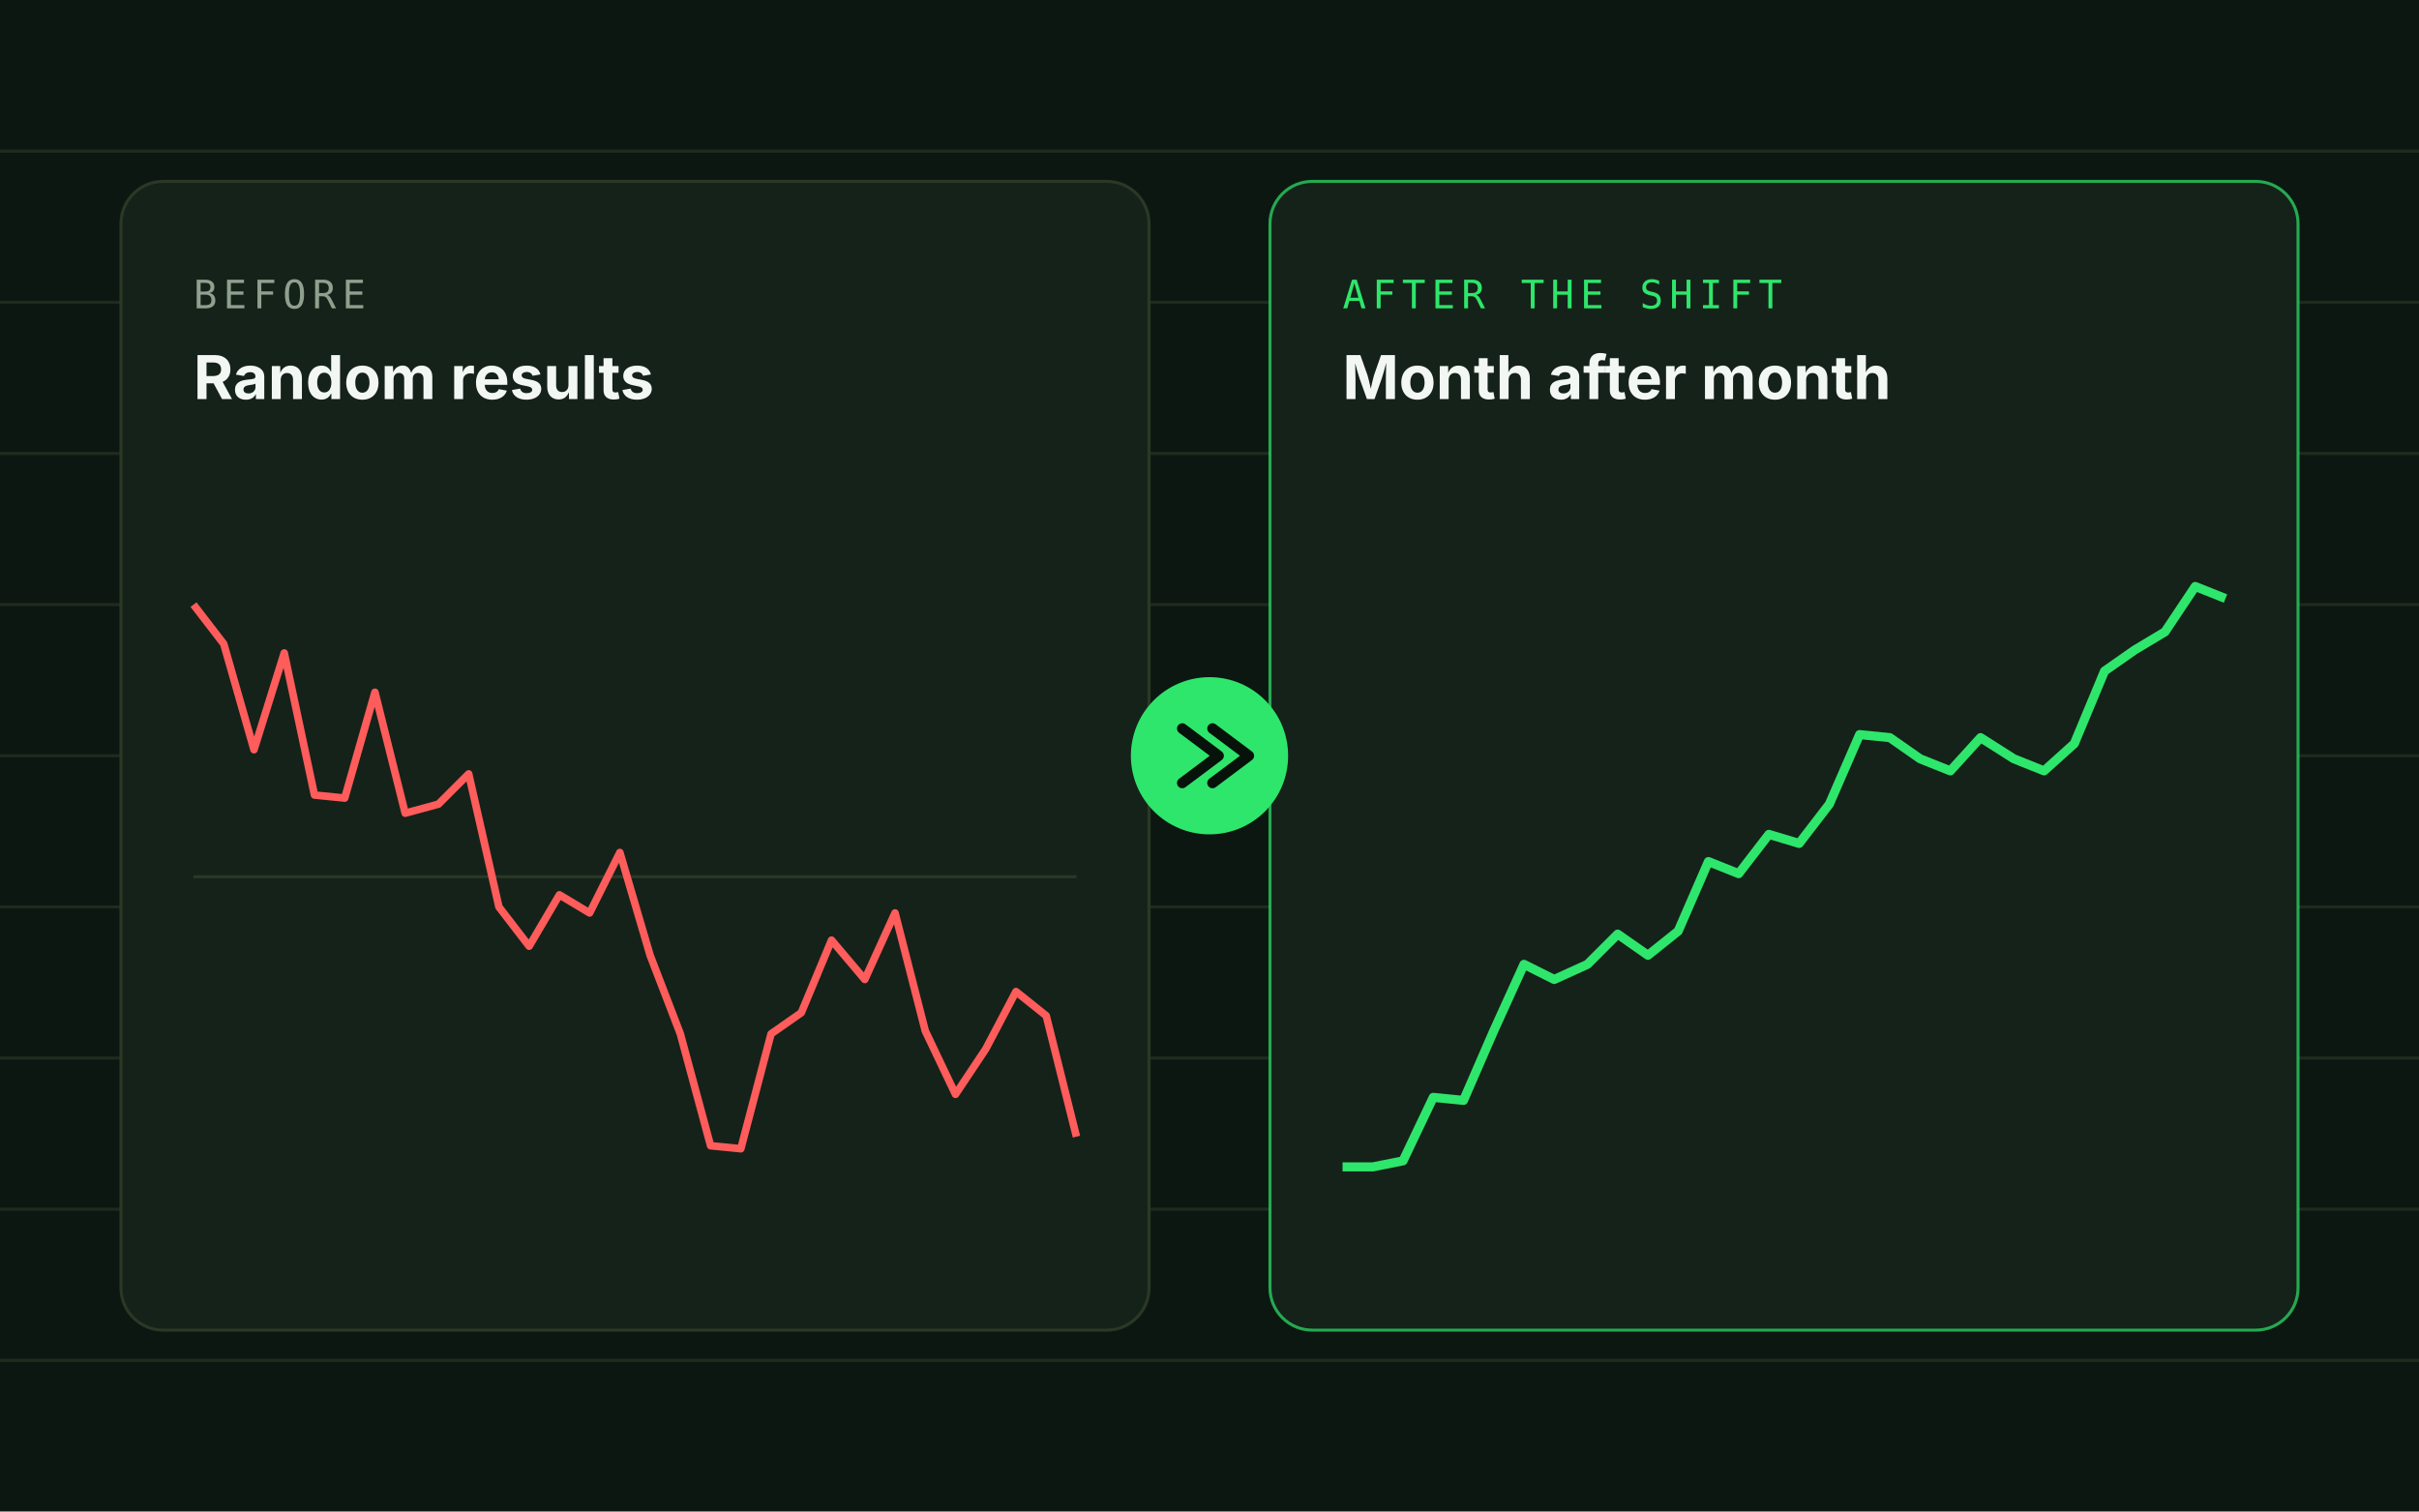
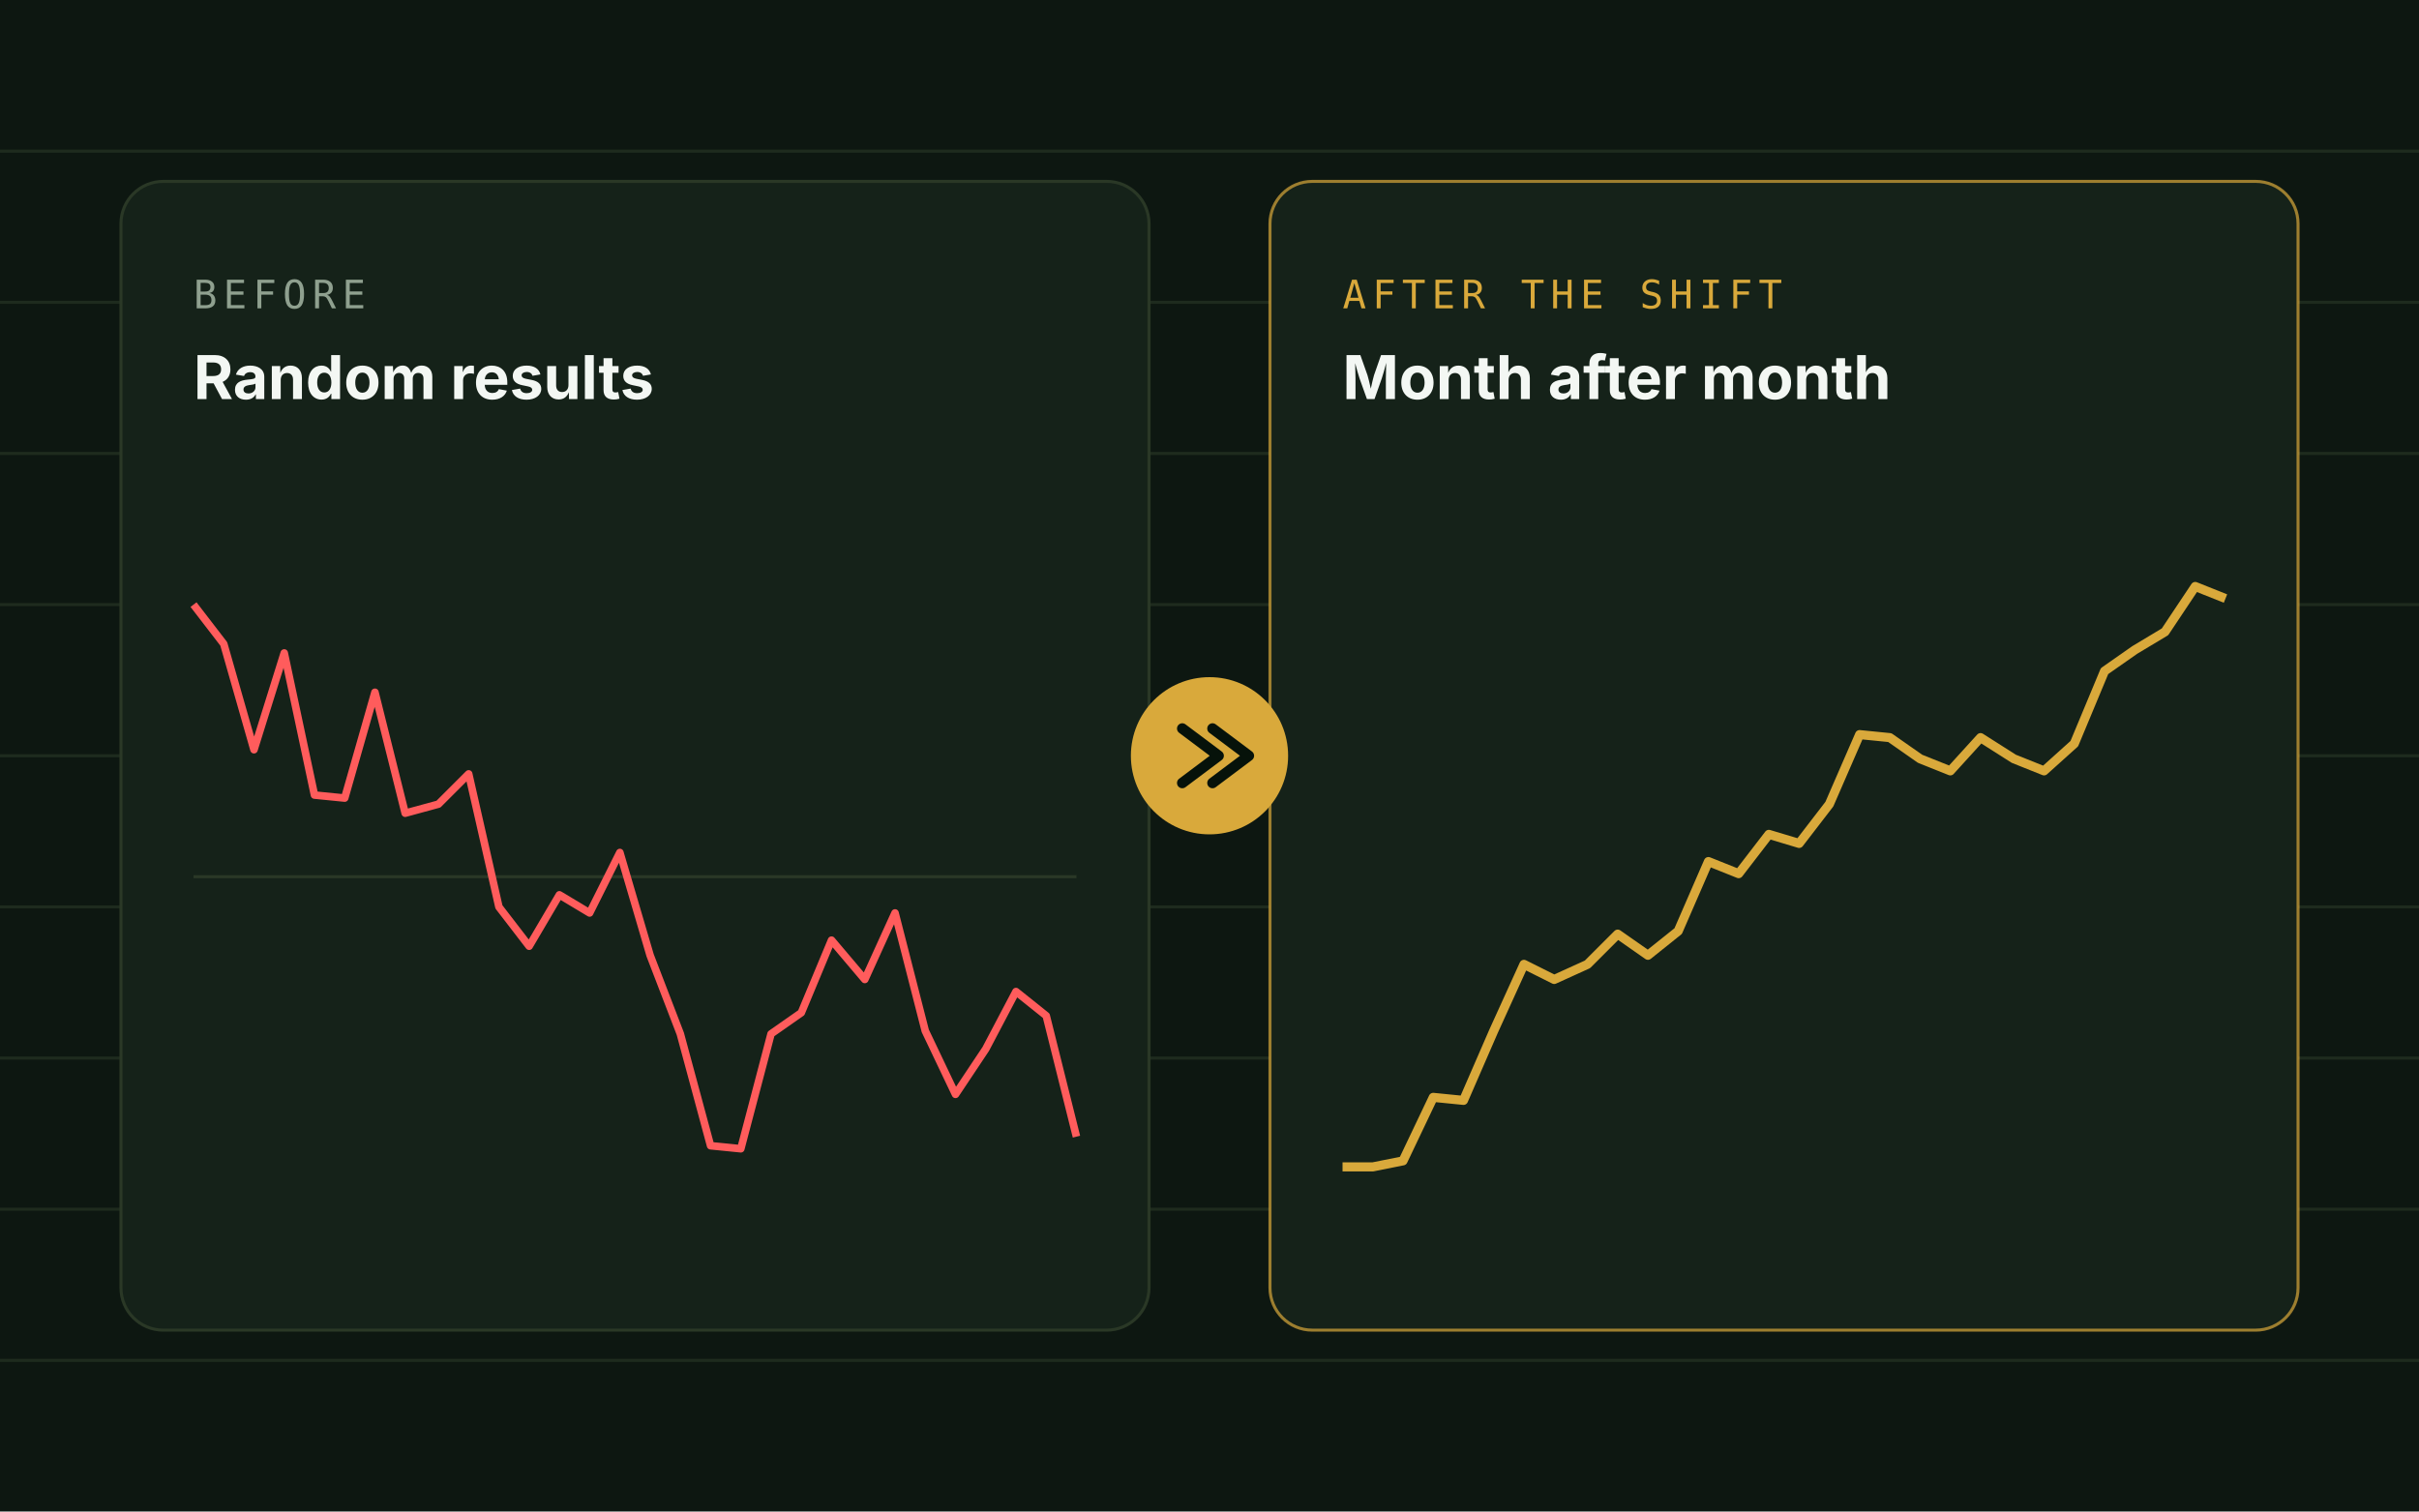
<svg xmlns="http://www.w3.org/2000/svg" viewBox="0 0 800 500">
  <rect width="800" height="500" fill="#0d1711" />
  <g stroke="#2a3826" stroke-width="1" opacity="0.6">
    <line x1="0" y1="50" x2="800" y2="50" />
    <line x1="0" y1="100" x2="800" y2="100" />
    <line x1="0" y1="150" x2="800" y2="150" />
    <line x1="0" y1="200" x2="800" y2="200" />
    <line x1="0" y1="250" x2="800" y2="250" />
    <line x1="0" y1="300" x2="800" y2="300" />
    <line x1="0" y1="350" x2="800" y2="350" />
    <line x1="0" y1="400" x2="800" y2="400" />
    <line x1="0" y1="450" x2="800" y2="450" />
  </g>
  <g transform="translate(40 60)">
    <rect width="340" height="380" rx="14" fill="#152219" stroke="#2a3826" />
    <text x="24" y="42" fill="#8fa08f" font-family="'JetBrains Mono', Menlo, monospace" font-size="13" letter-spacing="2">BEFORE</text>
    <text x="24" y="72" fill="#f3f7f3" font-family="Inter, -apple-system, Helvetica, Arial, sans-serif" font-size="20" font-weight="700">Random results</text>
    <line x1="24" y1="230" x2="316" y2="230" stroke="#2a3826" />
    <polyline points="24,140 34,153 44,188 54,156 64,203 74,204 84,169 94,209 105,206 115,196 125,240 135,253 145,236 155,242 165,222 175,256 185,282 195,319 205,320 215,282 225,275 235,251 246,264 256,242 266,281 276,302 286,287 296,268 306,276 316,316" fill="none" stroke="#ff5c5c" stroke-width="2.5" stroke-linejoin="round" />
  </g>
  <g transform="translate(420 60)">
-     <rect width="340" height="380" rx="14" fill="#152219" stroke="#2ee66b" stroke-opacity="0.7" />
-     <text x="24" y="42" fill="#2ee66b" font-family="'JetBrains Mono', Menlo, monospace" font-size="13" letter-spacing="2">AFTER THE SHIFT</text>
+     <rect width="340" height="380" rx="14" fill="#152219" stroke="#d9a93b" stroke-opacity="0.7" />
+     <text x="24" y="42" fill="#d9a93b" font-family="'JetBrains Mono', Menlo, monospace" font-size="13" letter-spacing="2">AFTER THE SHIFT</text>
    <text x="24" y="72" fill="#f3f7f3" font-family="Inter, -apple-system, Helvetica, Arial, sans-serif" font-size="20" font-weight="700">Month after month</text>
-     <polyline points="24,326 34,326 44,324 54,303 64,304 74,281 84,259 94,264 105,259 115,249 125,256 135,248 145,225 155,229 165,216 175,219 185,206 195,183 205,184 215,191 225,195 235,184 246,191 256,195 266,186 276,162 286,155 296,149 306,134 316,138" fill="none" stroke="#2ee66b" stroke-width="3" stroke-linejoin="round" />
+     <polyline points="24,326 34,326 44,324 54,303 64,304 74,281 84,259 94,264 105,259 115,249 125,256 135,248 145,225 155,229 165,216 175,219 185,206 195,183 205,184 215,191 225,195 235,184 246,191 256,195 266,186 276,162 286,155 296,149 306,134 316,138" fill="none" stroke="#d9a93b" stroke-width="3" stroke-linejoin="round" />
  </g>
  <g transform="translate(400 250)">
-     <circle r="26" fill="#2ee66b" />
+     <circle r="26" fill="#d9a93b" />
    <path d="M-9 -9 L3 0 L-9 9 M1 -9 L13 0 L1 9" fill="none" stroke="#06120a" stroke-width="3.5" stroke-linecap="round" stroke-linejoin="round" />
  </g>
</svg>
